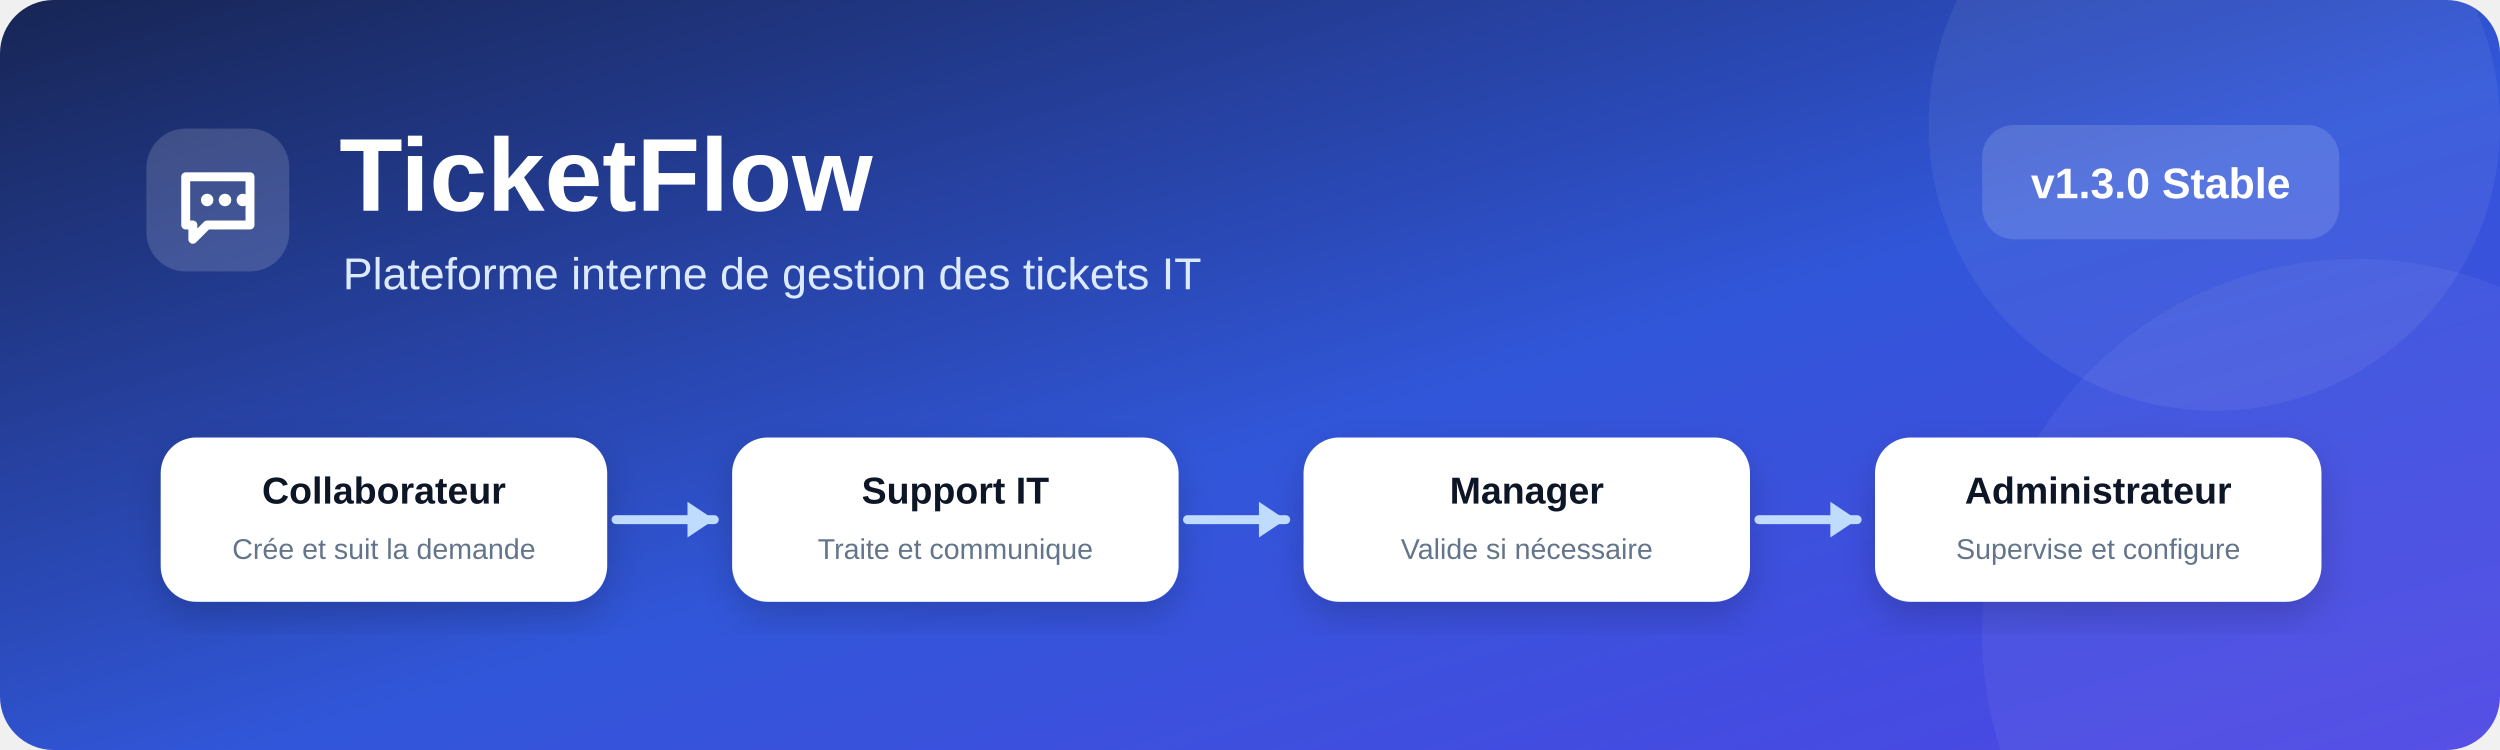
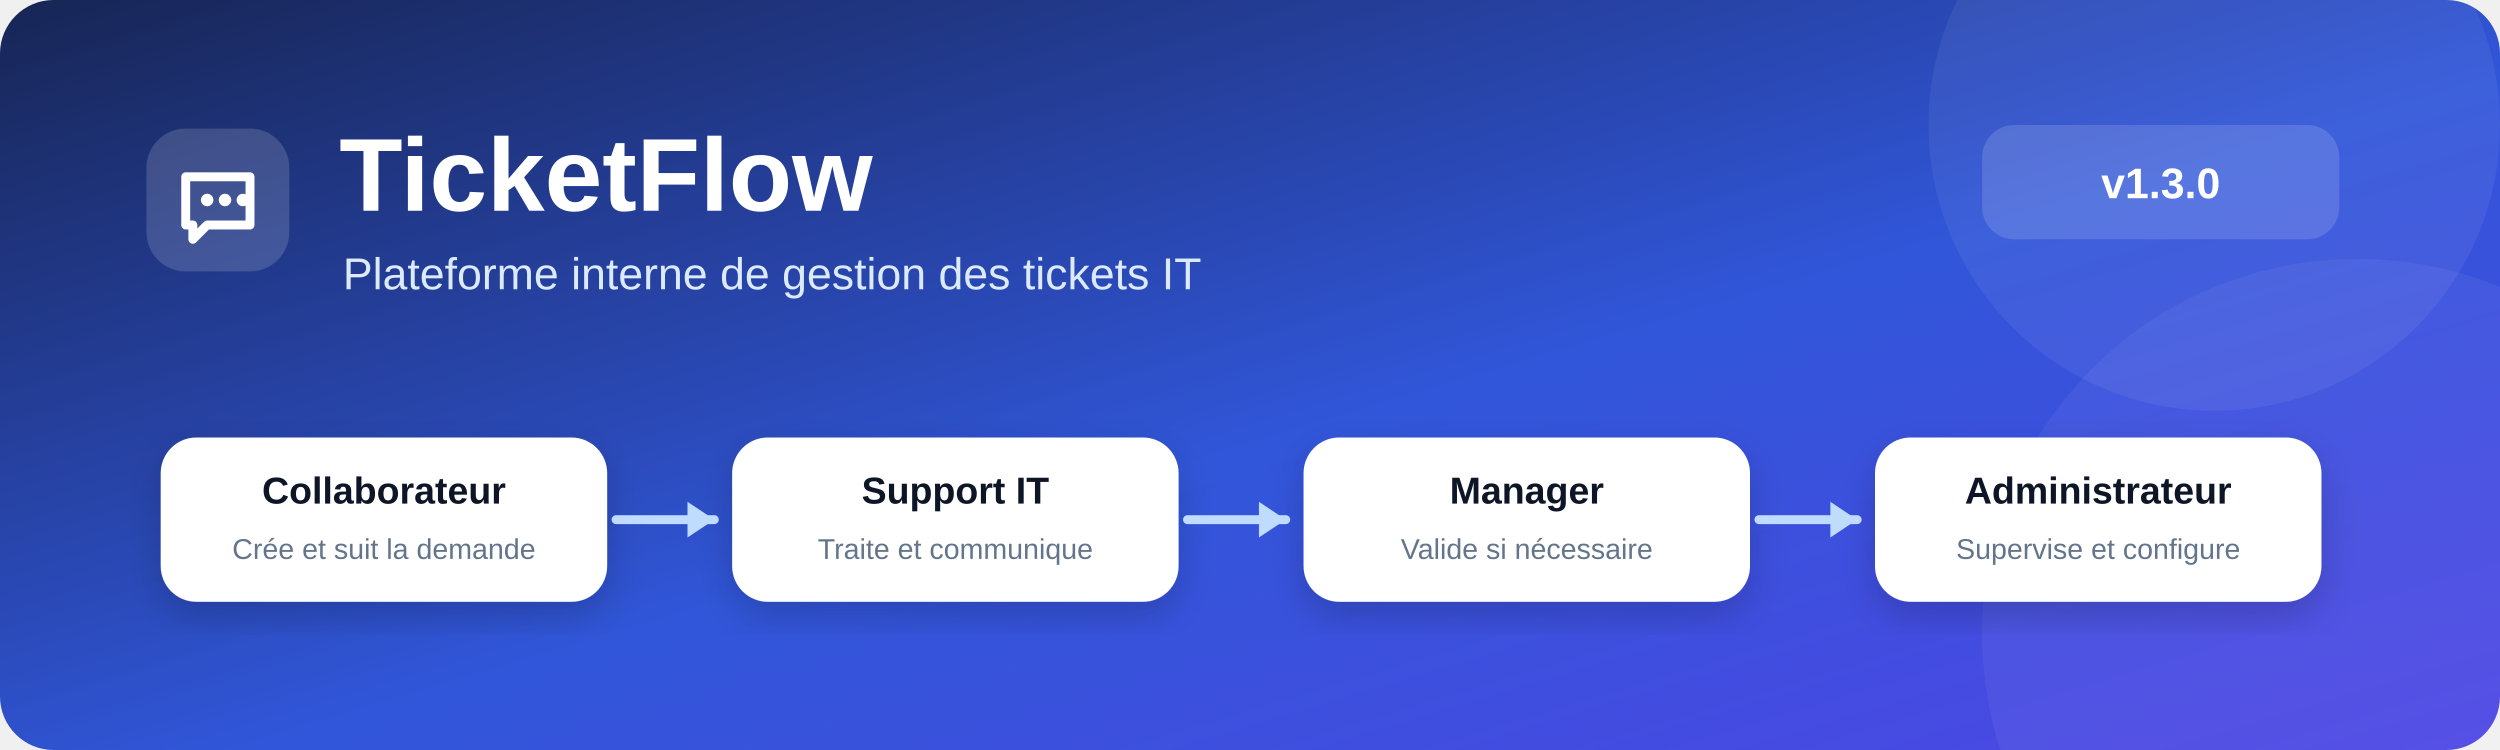
<svg xmlns="http://www.w3.org/2000/svg" width="1400" height="420" viewBox="0 0 1400 420" role="img" aria-labelledby="title desc">
  <defs>
    <linearGradient id="bg" x1="0" y1="0" x2="1" y2="1">
      <stop offset="0%" stop-color="#172554" />
      <stop offset="55%" stop-color="#3156d9" />
      <stop offset="100%" stop-color="#4f46e5" />
    </linearGradient>
    <filter id="shadow" x="-20%" y="-20%" width="140%" height="140%">
      <feDropShadow dx="0" dy="8" stdDeviation="10" flood-opacity=".18" />
    </filter>
  </defs>
  <rect width="1400" height="420" rx="30" fill="url(#bg)" />
  <circle cx="1240" cy="70" r="160" fill="#ffffff" opacity=".06" />
  <circle cx="1320" cy="355" r="210" fill="#ffffff" opacity=".05" />
  <g transform="translate(82 72)">
    <rect width="80" height="80" rx="22" fill="#ffffff" opacity=".15" />
    <path d="M22 27h36v27H34l-8 8v-8h-4z" fill="none" stroke="#fff" stroke-width="5" stroke-linejoin="round" />
    <circle cx="34" cy="40" r="3.5" fill="#fff" />
    <circle cx="44" cy="40" r="3.5" fill="#fff" />
    <circle cx="54" cy="40" r="3.5" fill="#fff" />
  </g>
  <text x="190" y="118" fill="#fff" font-family="Arial, Helvetica, sans-serif" font-size="58" font-weight="700">TicketFlow</text>
  <text x="192" y="162" fill="#dbeafe" font-family="Arial, Helvetica, sans-serif" font-size="25">Plateforme interne de gestion des tickets IT</text>
  <g font-family="Arial, Helvetica, sans-serif" font-size="21" font-weight="700" filter="url(#shadow)">
    <rect x="90" y="245" width="250" height="92" rx="20" fill="#ffffff" />
    <text x="215" y="282" text-anchor="middle" fill="#111827">Collaborateur</text>
    <text x="215" y="313" text-anchor="middle" fill="#64748b" font-size="16" font-weight="400">Crée et suit la demande</text>
    <rect x="410" y="245" width="250" height="92" rx="20" fill="#ffffff" />
    <text x="535" y="282" text-anchor="middle" fill="#111827">Support IT</text>
    <text x="535" y="313" text-anchor="middle" fill="#64748b" font-size="16" font-weight="400">Traite et communique</text>
    <rect x="730" y="245" width="250" height="92" rx="20" fill="#ffffff" />
    <text x="855" y="282" text-anchor="middle" fill="#111827">Manager</text>
    <text x="855" y="313" text-anchor="middle" fill="#64748b" font-size="16" font-weight="400">Valide si nécessaire</text>
    <rect x="1050" y="245" width="250" height="92" rx="20" fill="#ffffff" />
    <text x="1175" y="282" text-anchor="middle" fill="#111827">Administrateur</text>
    <text x="1175" y="313" text-anchor="middle" fill="#64748b" font-size="16" font-weight="400">Supervise et configure</text>
  </g>
  <g fill="none" stroke="#bfdbfe" stroke-width="5" stroke-linecap="round">
    <path d="M345 291h55" />
    <path d="M665 291h55" />
    <path d="M985 291h55" />
  </g>
  <g fill="#bfdbfe">
    <path d="M400 291l-15-10v20z" />
    <path d="M720 291l-15-10v20z" />
    <path d="M1040 291l-15-10v20z" />
  </g>
  <rect x="1110" y="70" width="200" height="64" rx="18" fill="#ffffff" opacity=".14" />
-   <text x="1210" y="111" text-anchor="middle" fill="#ffffff" font-family="Arial, Helvetica, sans-serif" font-size="24" font-weight="700">v1.3.0 Stable</text>
+   <text x="1210" y="111" text-anchor="middle" fill="#ffffff" font-family="Arial, Helvetica, sans-serif" font-size="24" font-weight="700">v1.3.0</text>
</svg>
